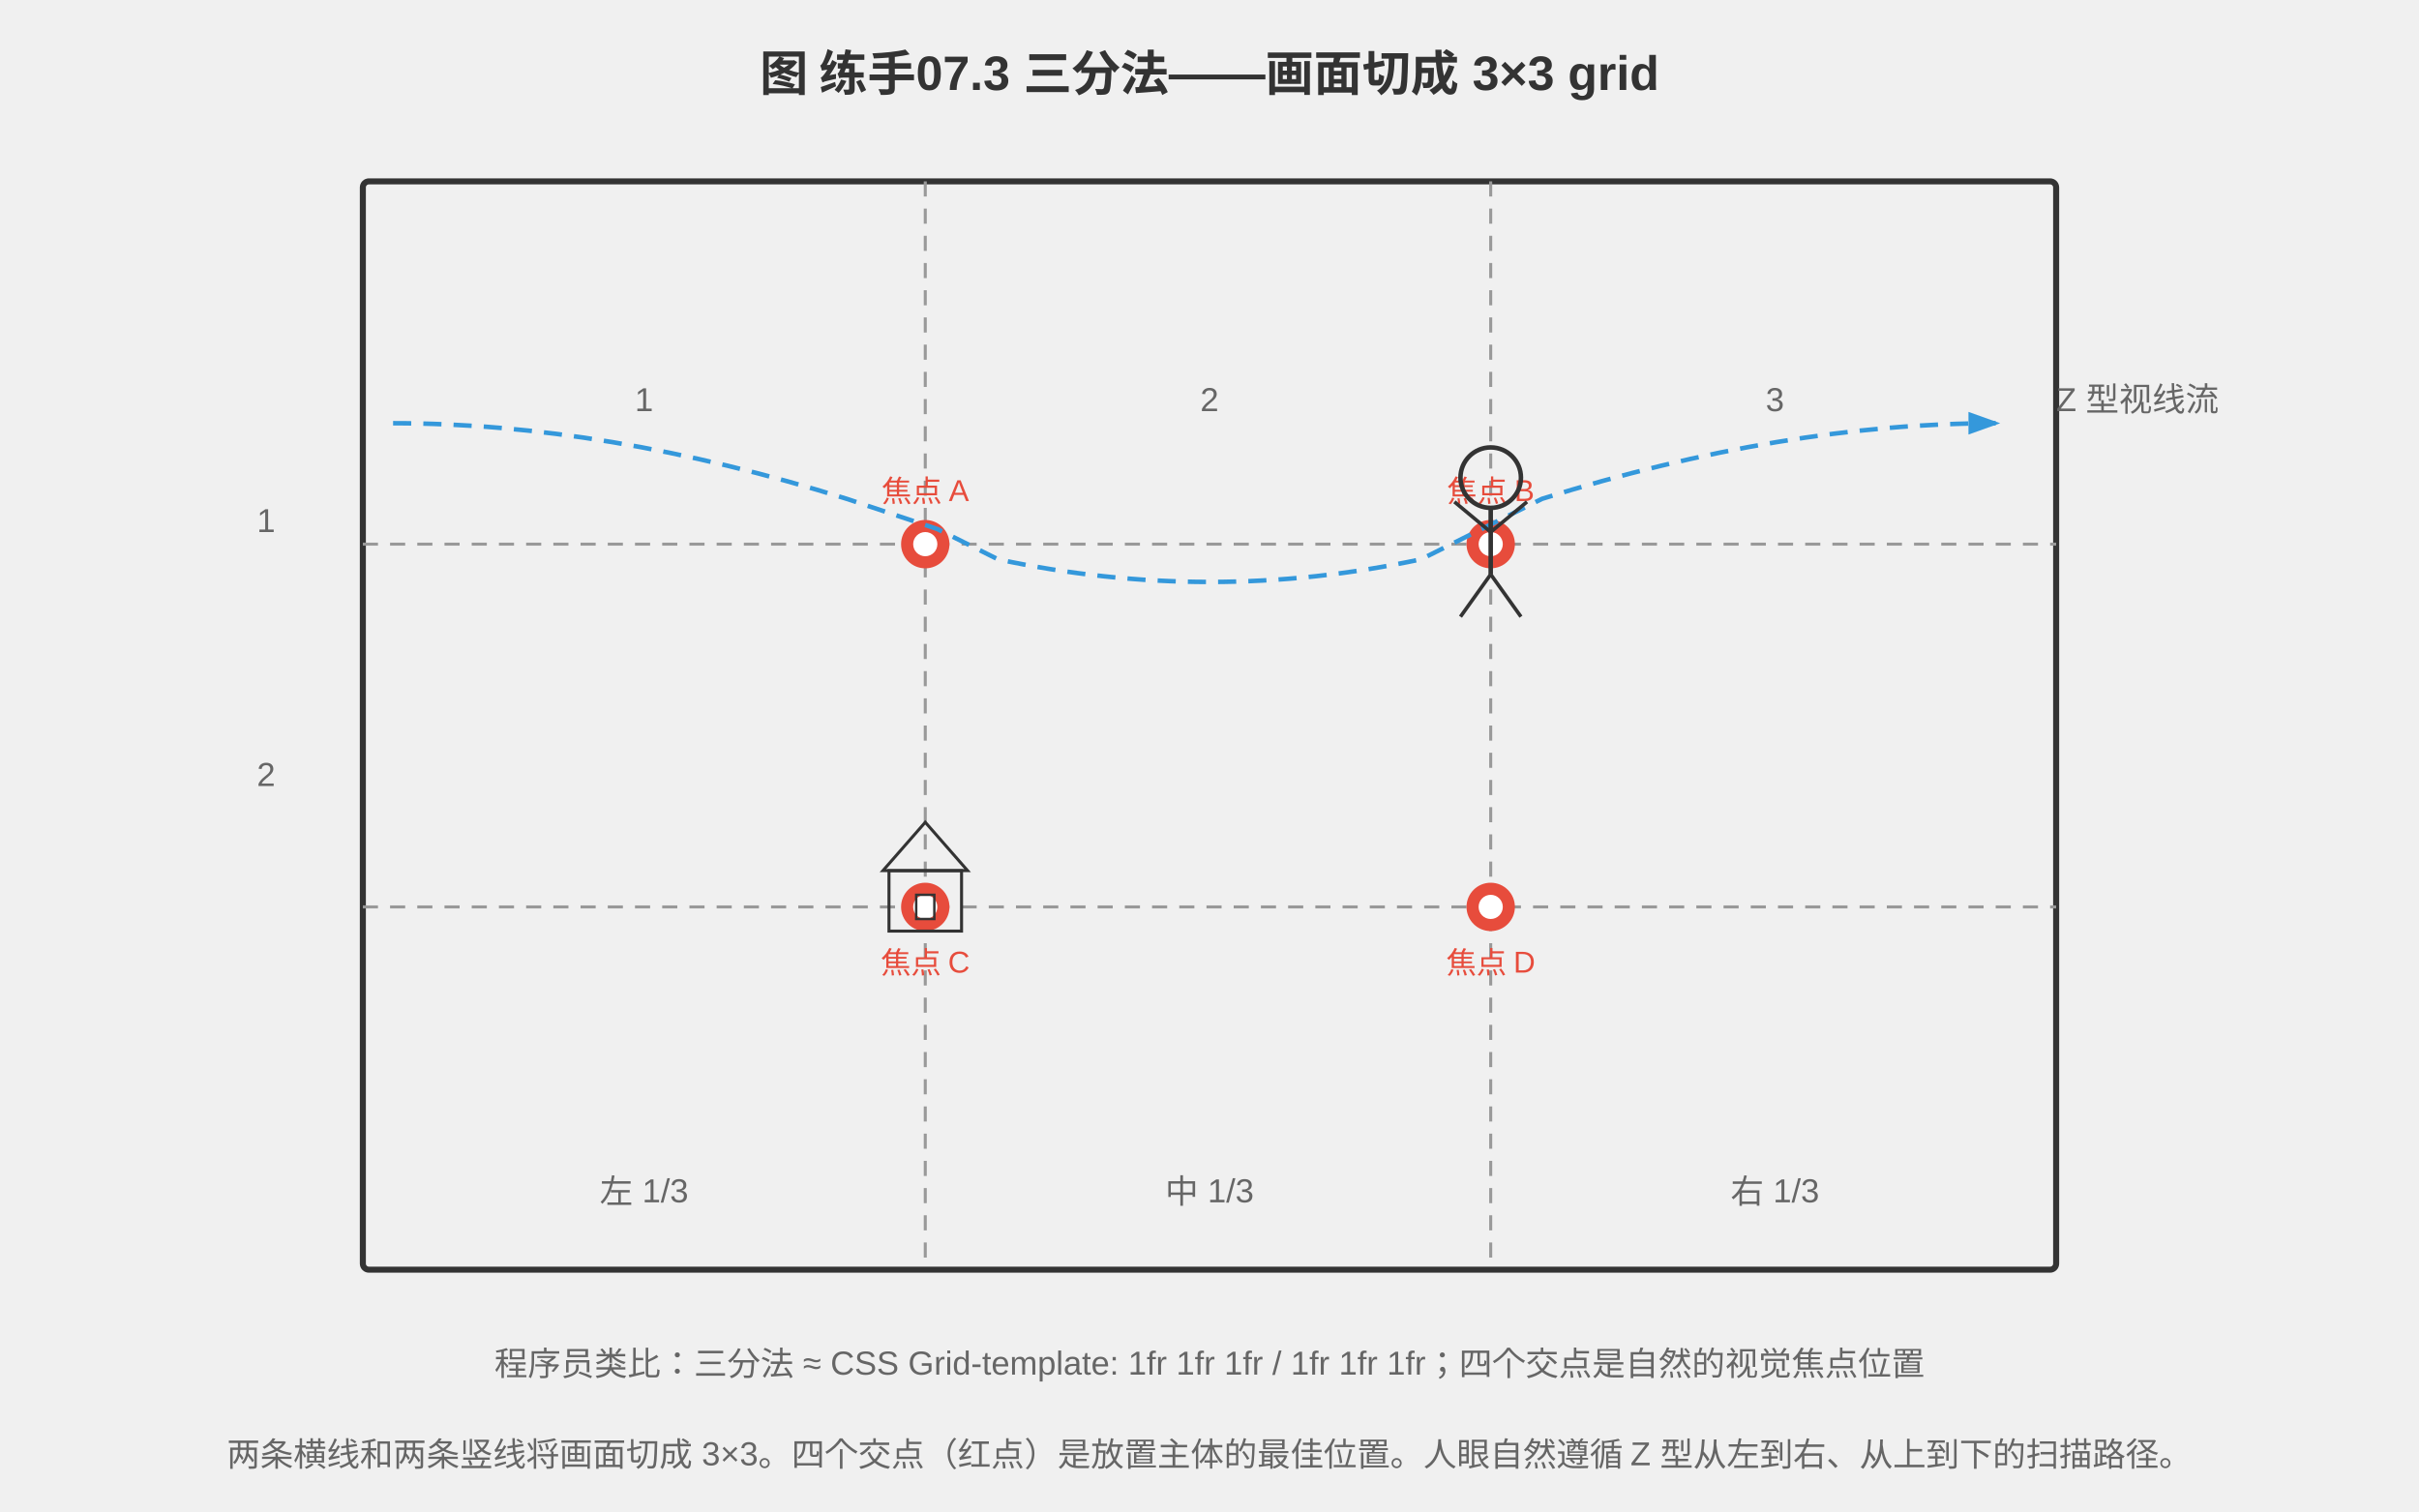
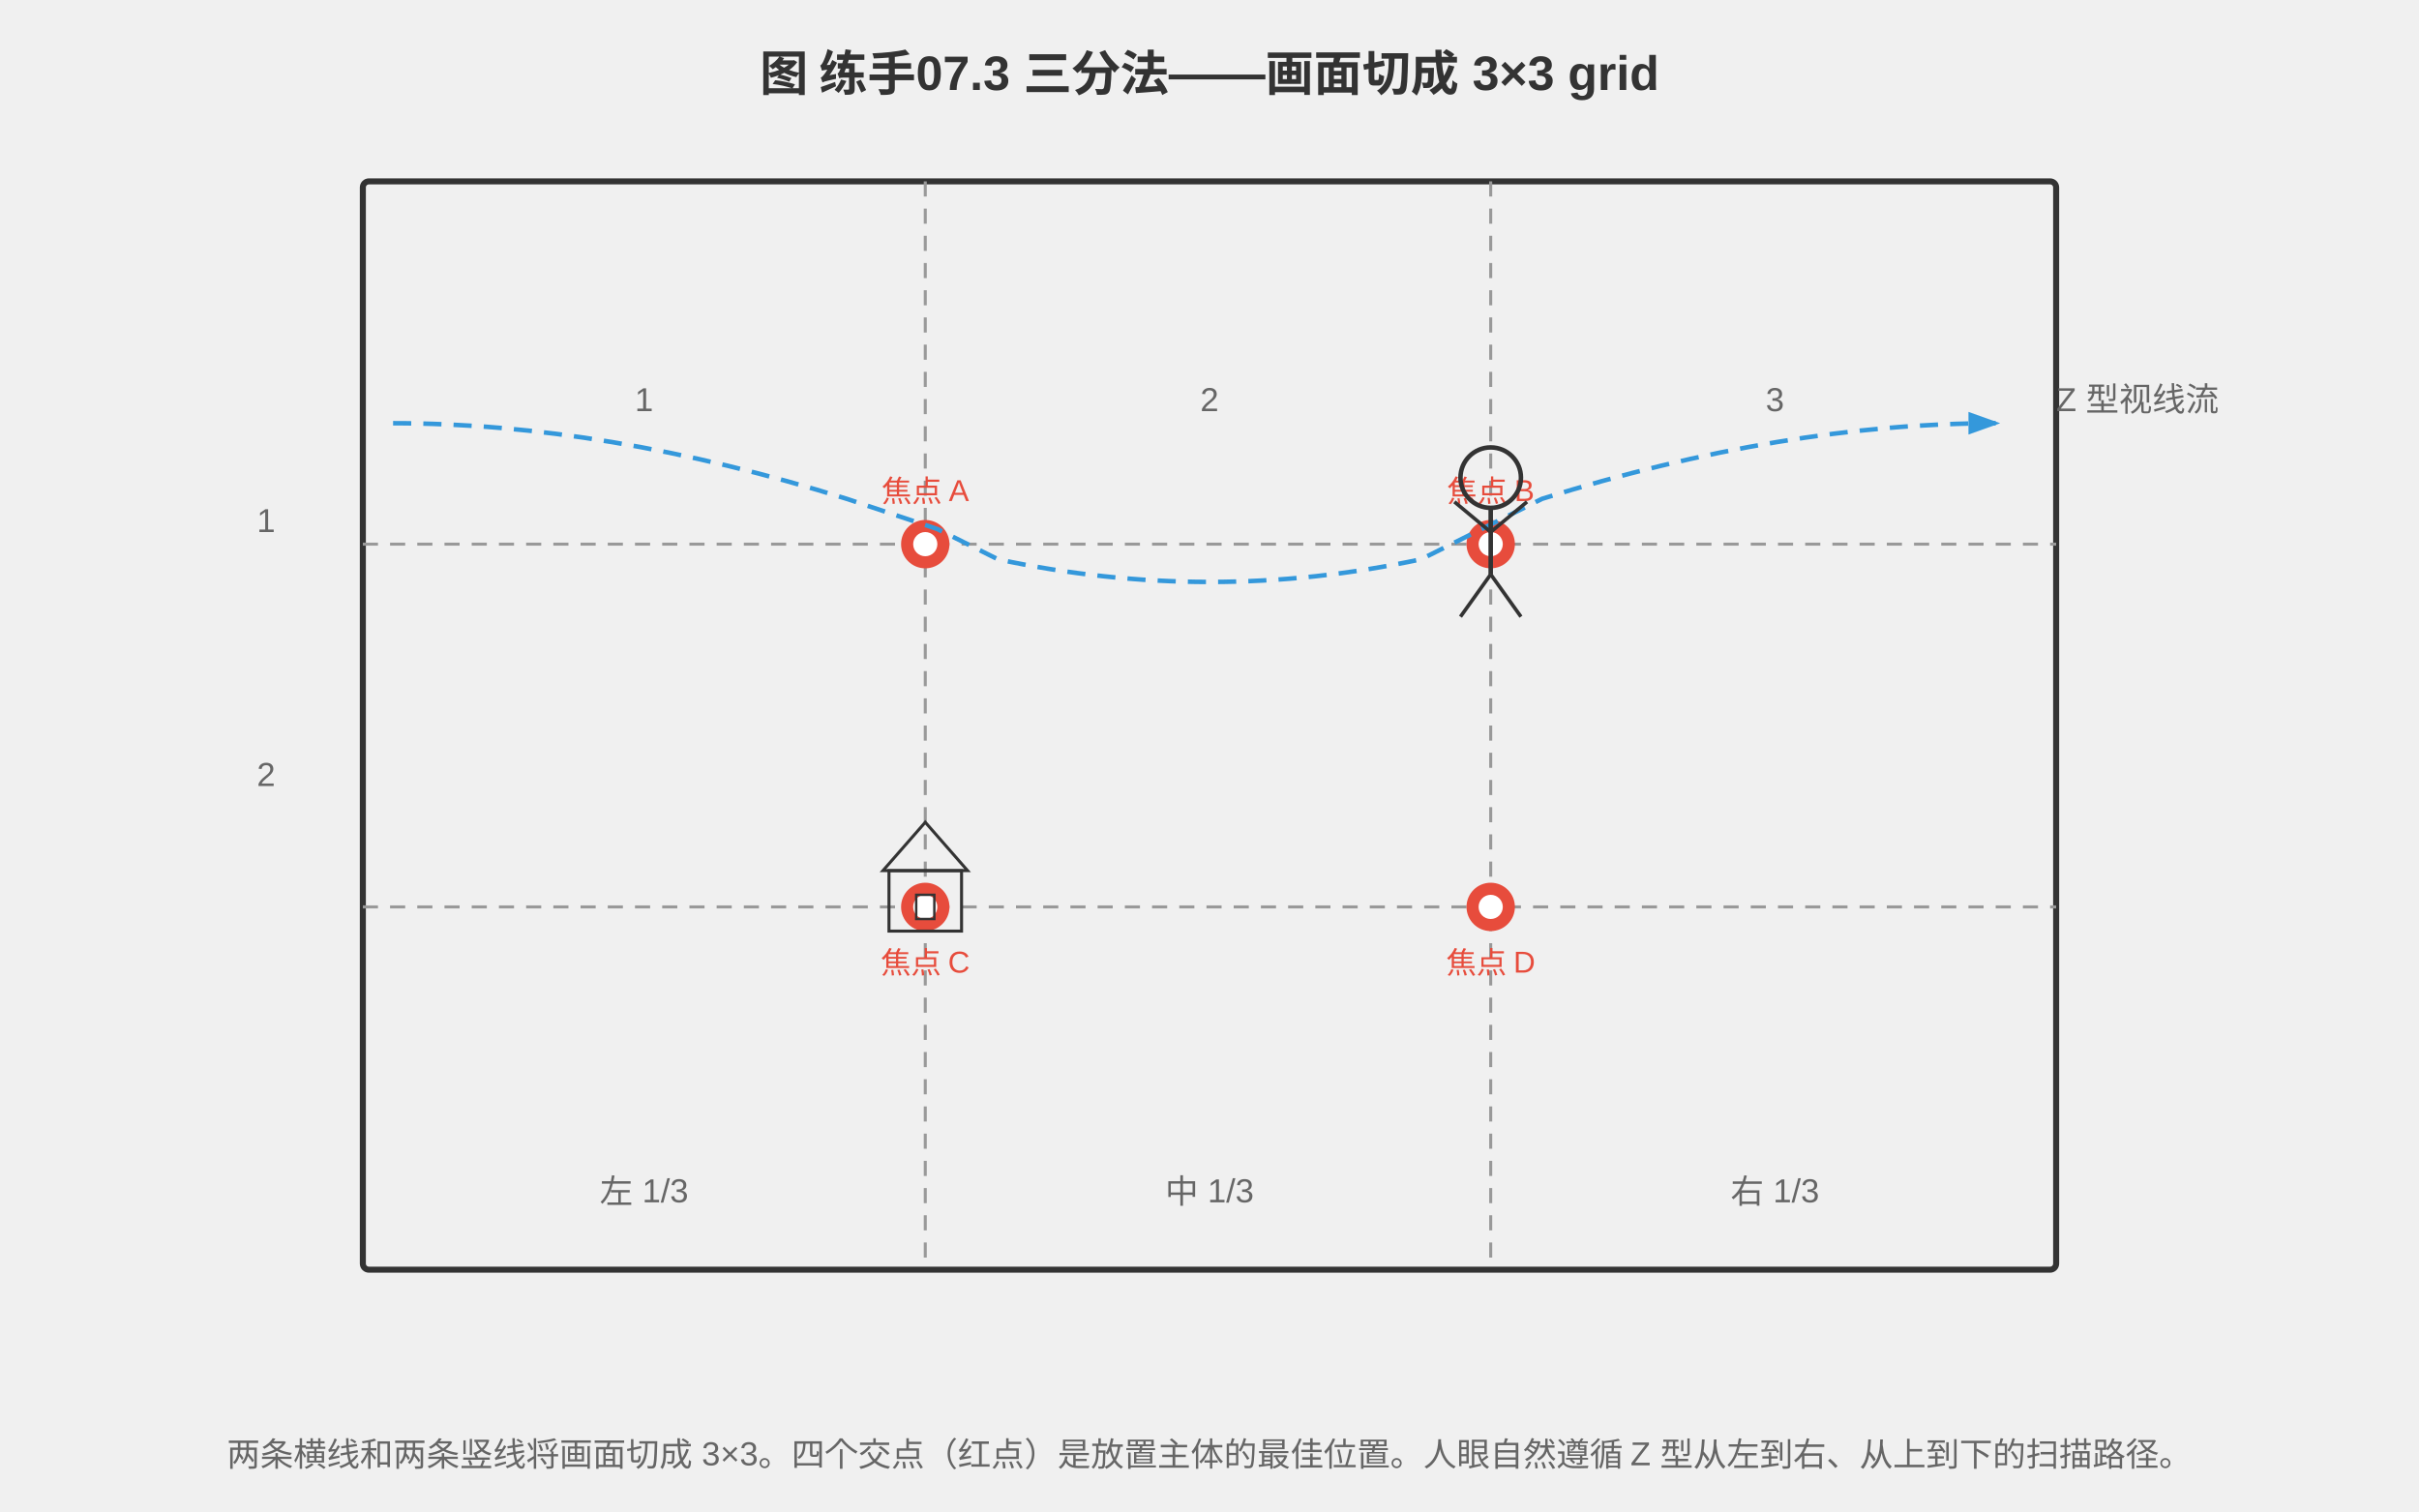
<svg xmlns="http://www.w3.org/2000/svg" viewBox="0 0 800 500" width="800" height="500">
  <style>
    text { font-family: 'PingFang SC','Microsoft YaHei',Arial,sans-serif; }
    .title { font-size: 16px; font-weight: bold; fill: #333; }
    .subtitle { font-size: 11px; fill: #666; }
    .grid-line { stroke: #999; stroke-width: 1; stroke-dasharray: 5,4; }
    .hotspot { fill: #E74C3C; }
    .label { font-size: 10px; fill: #E74C3C; }
    .z-line { stroke: #3498DB; stroke-width: 1.5; stroke-dasharray: 6,4; fill: none; }
    .frame { fill: none; stroke: #333; stroke-width: 2; }
  </style>
  <defs>
    <marker id="arrowblue" markerWidth="7" markerHeight="5" refX="6" refY="2.5" orient="auto">
      <polygon points="0,0 7,2.5 0,5" fill="#3498DB" />
    </marker>
  </defs>
  <text x="400" y="30" class="title" text-anchor="middle">图 练手07.3  三分法——画面切成 3×3 grid</text>
  <rect x="120" y="60" width="560" height="360" class="frame" rx="2" />
  <line x1="306" y1="60" x2="306" y2="420" class="grid-line" />
  <line x1="493" y1="60" x2="493" y2="420" class="grid-line" />
  <line x1="120" y1="180" x2="680" y2="180" class="grid-line" />
  <line x1="120" y1="300" x2="680" y2="300" class="grid-line" />
  <text x="213" y="136" class="subtitle" text-anchor="middle">1</text>
  <text x="400" y="136" class="subtitle" text-anchor="middle">2</text>
  <text x="587" y="136" class="subtitle" text-anchor="middle">3</text>
  <text x="88" y="176" class="subtitle" text-anchor="middle">1</text>
  <text x="88" y="260" class="subtitle" text-anchor="middle">2</text>
  <circle cx="306" cy="180" r="8" class="hotspot" />
  <circle cx="306" cy="180" r="4" fill="white" />
  <text x="306" y="166" class="label" text-anchor="middle">焦点 A</text>
  <circle cx="493" cy="180" r="8" class="hotspot" />
  <circle cx="493" cy="180" r="4" fill="white" />
  <text x="493" y="166" class="label" text-anchor="middle">焦点 B</text>
  <circle cx="306" cy="300" r="8" class="hotspot" />
  <circle cx="306" cy="300" r="4" fill="white" />
  <text x="306" y="322" class="label" text-anchor="middle">焦点 C</text>
  <circle cx="493" cy="300" r="8" class="hotspot" />
  <circle cx="493" cy="300" r="4" fill="white" />
  <text x="493" y="322" class="label" text-anchor="middle">焦点 D</text>
  <path d="M130 140 Q 200 140, 280 165 L 310 175 L 330 185 Q 400 200, 470 185 L 490 175 L 510 165 Q 590 140, 660 140" class="z-line" marker-end="url(#arrowblue)" />
  <text x="680" y="136" class="subtitle" fill="#3498DB">Z 型视线流</text>
  <g transform="translate(493, 180)">
    <circle cx="0" cy="-22" r="10" fill="none" stroke="#333" stroke-width="1.5" />
    <line x1="0" y1="-12" x2="0" y2="10" stroke="#333" stroke-width="1.5" />
    <line x1="0" y1="-4" x2="-12" y2="-14" stroke="#333" stroke-width="1.2" />
    <line x1="0" y1="-4" x2="12" y2="-14" stroke="#333" stroke-width="1.2" />
    <line x1="0" y1="10" x2="-10" y2="24" stroke="#333" stroke-width="1.2" />
    <line x1="0" y1="10" x2="10" y2="24" stroke="#333" stroke-width="1.2" />
  </g>
  <g transform="translate(306, 300)">
    <rect x="-12" y="-12" width="24" height="20" fill="none" stroke="#333" stroke-width="1" />
    <polygon points="-14,-12 0,-28 14,-12" fill="none" stroke="#333" stroke-width="1" />
    <rect x="-3" y="-4" width="6" height="8" fill="none" stroke="#333" stroke-width="0.8" />
  </g>
  <text x="213" y="398" class="subtitle" text-anchor="middle">左 1/3</text>
  <text x="400" y="398" class="subtitle" text-anchor="middle">中 1/3</text>
  <text x="587" y="398" class="subtitle" text-anchor="middle">右 1/3</text>
-   <text x="400" y="455" class="subtitle" text-anchor="middle">程序员类比：三分法 ≈ CSS Grid-template: 1fr 1fr 1fr / 1fr 1fr 1fr；四个交点是自然的视觉焦点位置</text>
  <text x="400" y="485" class="subtitle" text-anchor="middle">两条横线和两条竖线将画面切成 3×3。四个交点（红点）是放置主体的最佳位置。人眼自然遵循 Z 型从左到右、从上到下的扫描路径。</text>
</svg>
